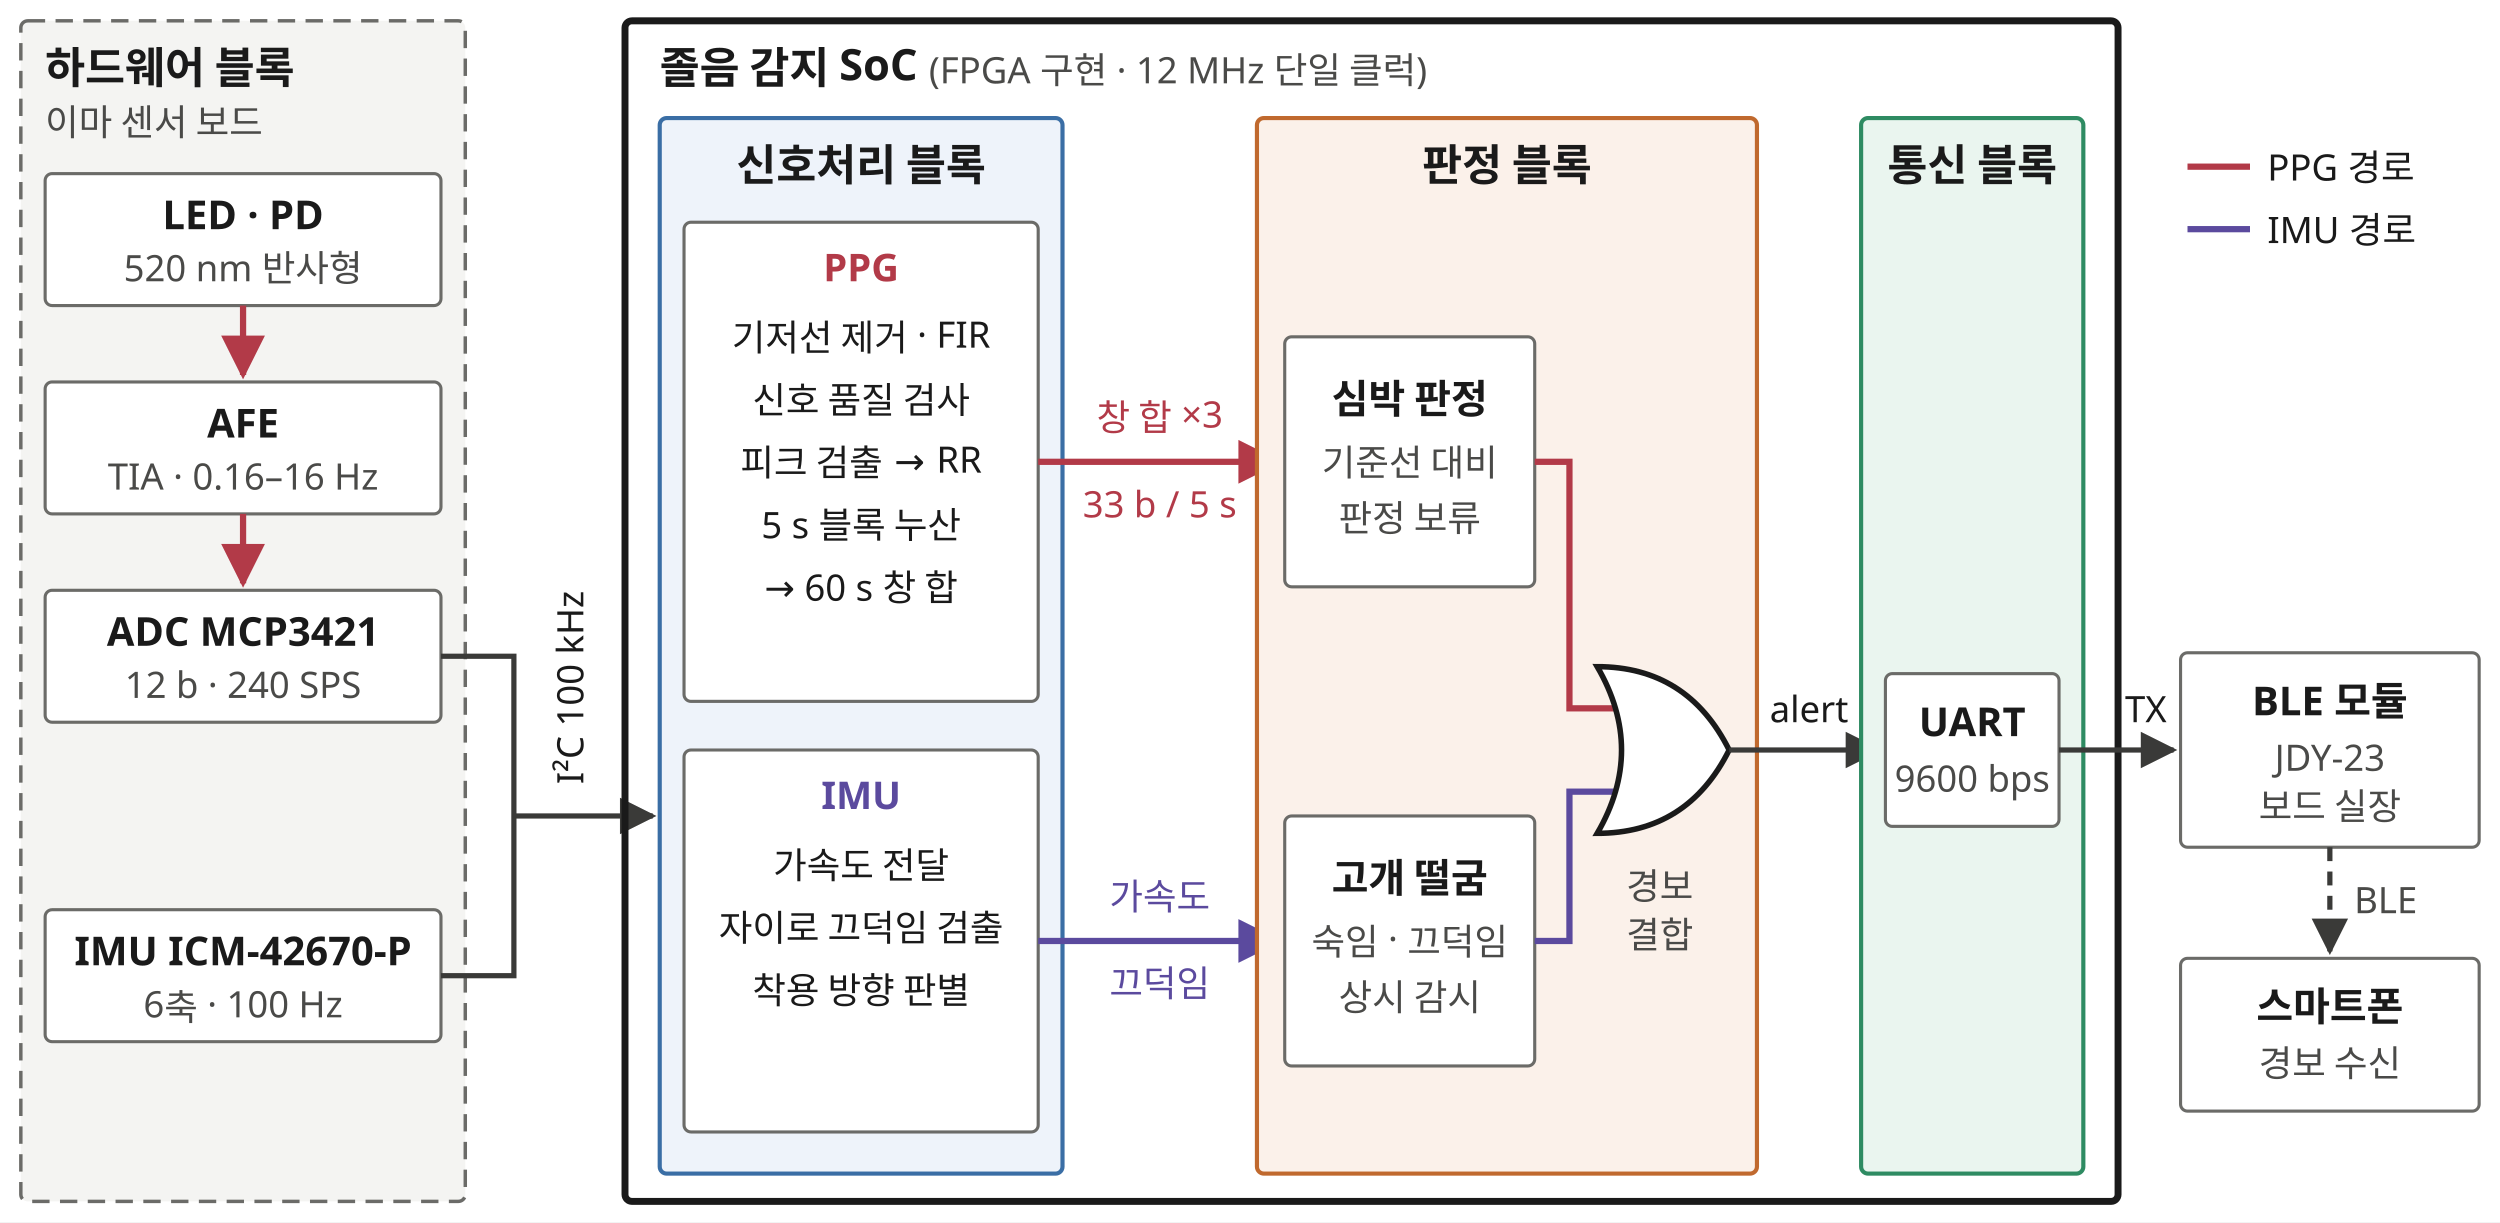
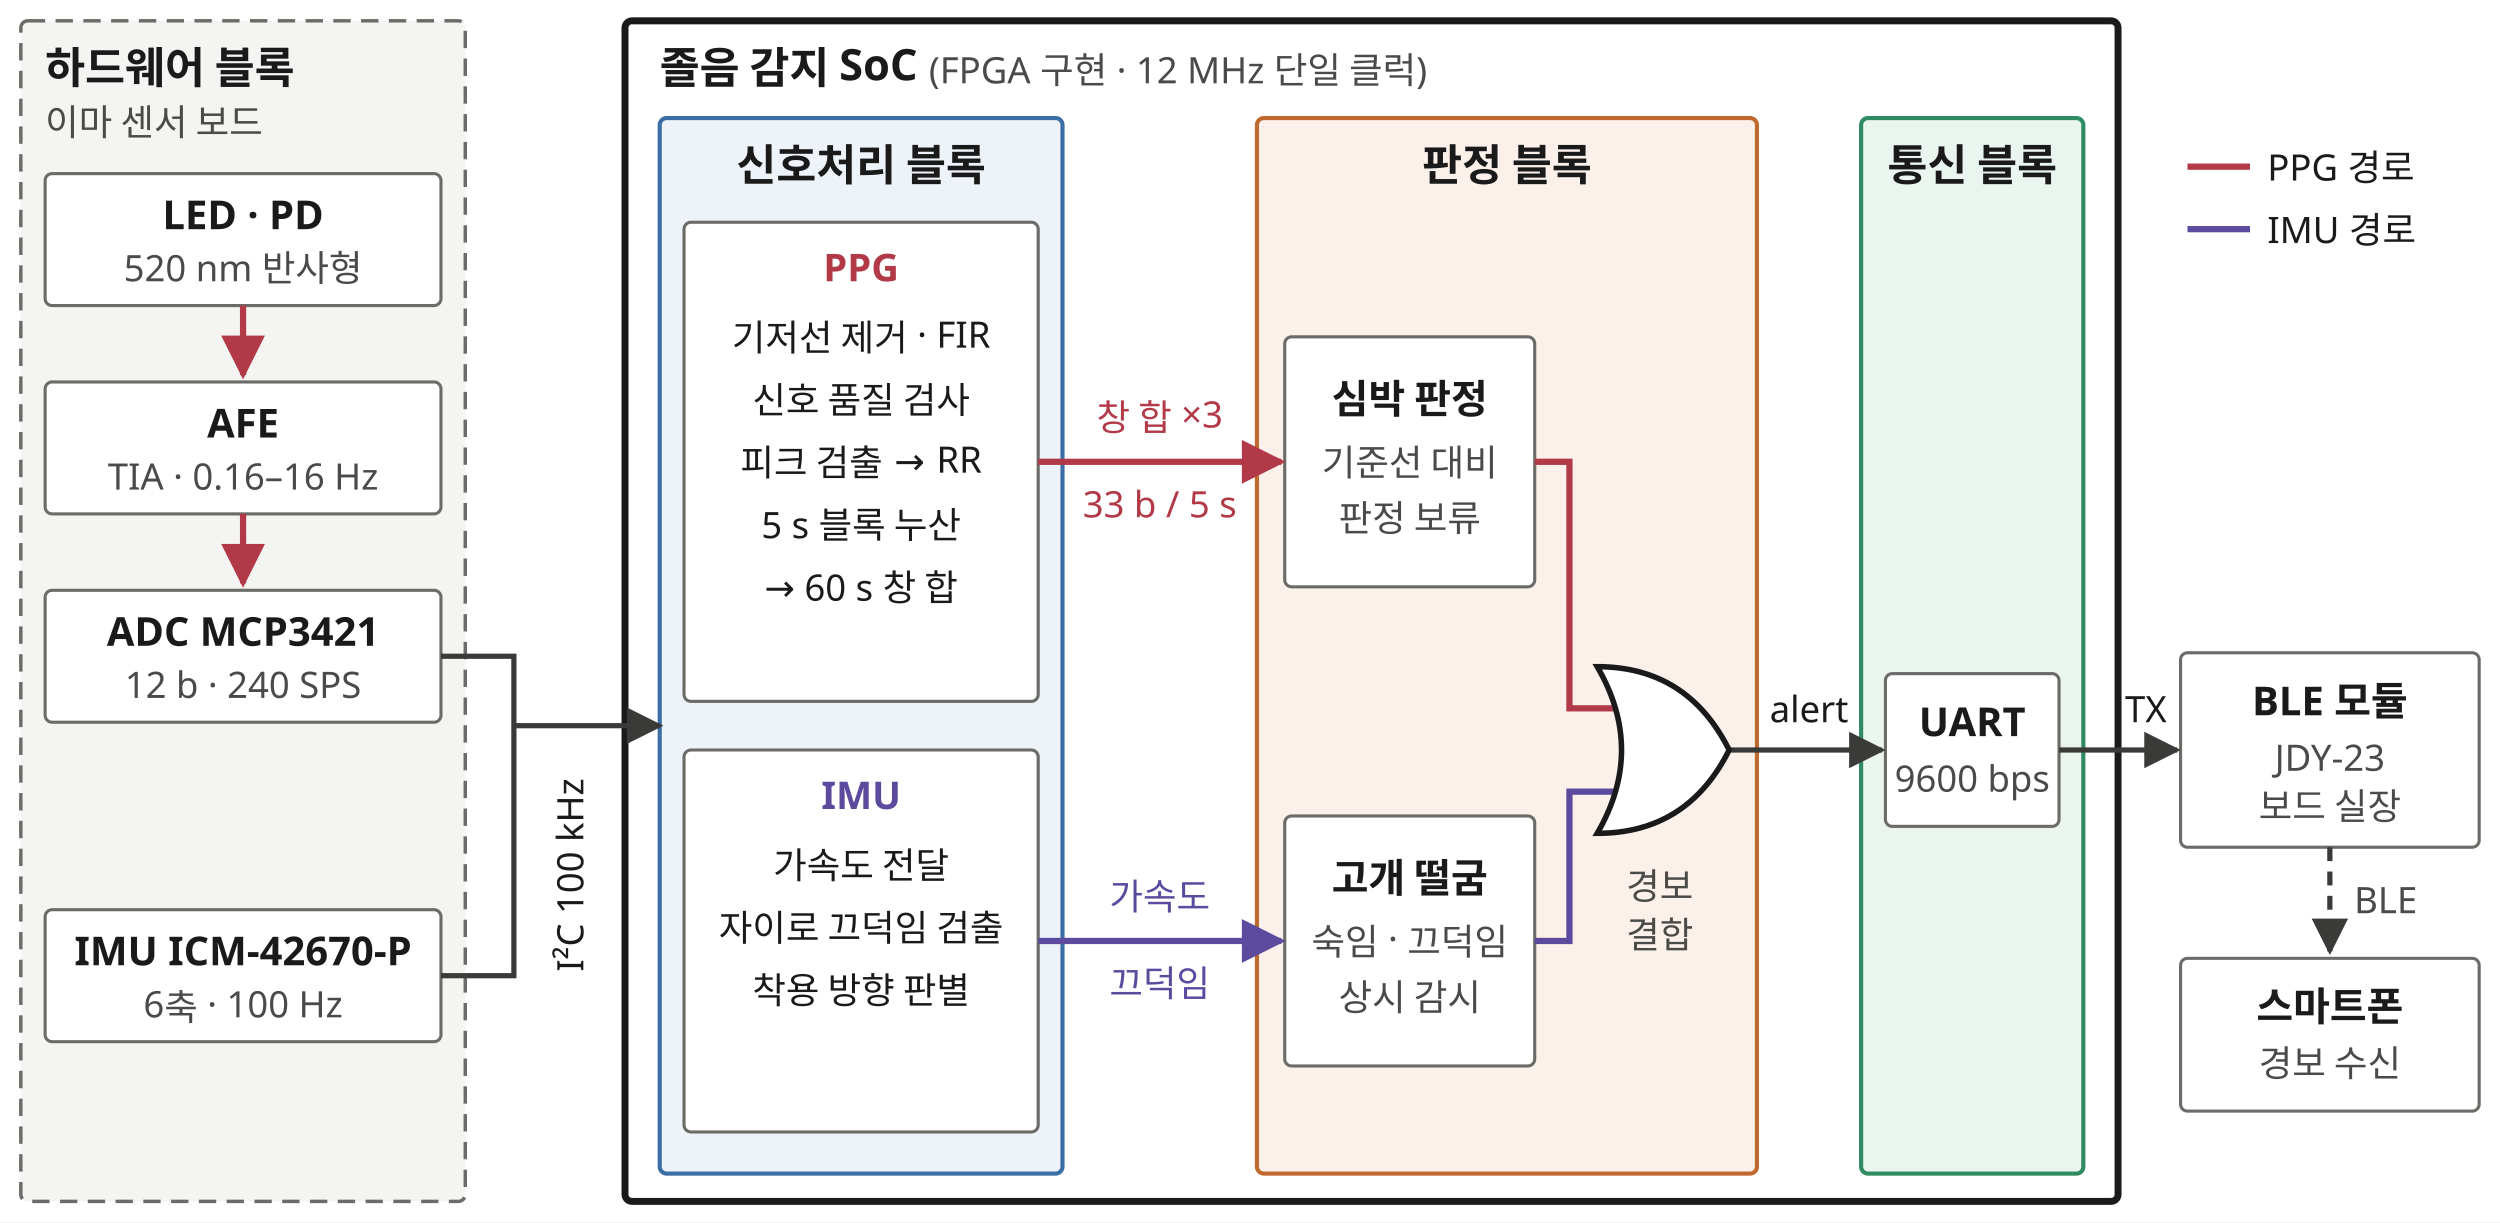
<svg xmlns="http://www.w3.org/2000/svg" viewBox="0 0 720 352" width="720" height="352" font-family="Malgun Gothic, Apple SD Gothic Neo, sans-serif">
  <defs>
    <marker id="ag" viewBox="0 0 10 10" refX="9" refY="5" markerWidth="7" markerHeight="7" orient="auto-start-reverse">
      <path d="M0,0 L10,5 L0,10 z" fill="#3a3a38" />
    </marker>
    <marker id="ap" viewBox="0 0 10 10" refX="9" refY="5" markerWidth="7" markerHeight="7" orient="auto-start-reverse">
      <path d="M0,0 L10,5 L0,10 z" fill="#b23a48" />
    </marker>
    <marker id="ai" viewBox="0 0 10 10" refX="9" refY="5" markerWidth="7" markerHeight="7" orient="auto-start-reverse">
      <path d="M0,0 L10,5 L0,10 z" fill="#5b4a9e" />
    </marker>
    <style>
      .h{font-size:12.5px;font-weight:700;fill:#1a1a1a}
      .m{font-size:11.5px;font-weight:700;fill:#1a1a1a}
      .s{font-size:10.5px;fill:#4a4a48}
      .n{font-size:10.5px;fill:#1a1a1a}
      .lp{font-size:10.5px;fill:#b23a48}
      .li{font-size:10.5px;fill:#5b4a9e}
      .bp{font-size:11px;font-weight:700;fill:#b23a48}
      .bi{font-size:11px;font-weight:700;fill:#5b4a9e}
      .mod{fill:#ffffff;stroke:#6b6b68;stroke-width:0.9}
      .wp{stroke:#b23a48;stroke-width:1.8;fill:none}
      .wi{stroke:#5b4a9e;stroke-width:1.8;fill:none}
      .w{stroke:#3a3a38;stroke-width:1.5;fill:none}
      .wd{stroke:#3a3a38;stroke-width:1.5;fill:none;stroke-dasharray:4 3}
    </style>
  </defs>
  <rect width="720" height="352" fill="#ffffff" />
  <rect x="6" y="6" width="128" height="340" rx="2" fill="#f4f4f2" stroke="#6b6b68" stroke-width="1" stroke-dasharray="5 3" />
  <text x="13" y="24" class="h">하드웨어 블록</text>
  <text x="13" y="39" class="s">이마 센서 보드</text>
  <rect x="13" y="50" width="114" height="38" rx="2" class="mod" />
  <text x="70" y="66" class="m" text-anchor="middle">LED · PD</text>
  <text x="70" y="81" class="s" text-anchor="middle">520 nm 반사형</text>
  <rect x="13" y="110" width="114" height="38" rx="2" class="mod" />
  <text x="70" y="126" class="m" text-anchor="middle">AFE</text>
  <text x="70" y="141" class="s" text-anchor="middle">TIA · 0.16–16 Hz</text>
  <rect x="13" y="170" width="114" height="38" rx="2" class="mod" />
  <text x="70" y="186" class="m" text-anchor="middle">ADC MCP3421</text>
  <text x="70" y="201" class="s" text-anchor="middle">12 b · 240 SPS</text>
  <rect x="13" y="262" width="114" height="38" rx="2" class="mod" />
  <text x="70" y="278" class="m" text-anchor="middle">IMU ICM-42670-P</text>
  <text x="70" y="293" class="s" text-anchor="middle">6축 · 100 Hz</text>
  <path d="M70,88 V108" class="wp" marker-end="url(#ap)" />
  <path d="M70,148 V168" class="wp" marker-end="url(#ap)" />
-   <path d="M127,189 H148 V281 H127" class="w" />
-   <path d="M148,235 H188" class="w" marker-end="url(#ag)" />
-   <text x="164" y="198" class="n" text-anchor="middle" transform="rotate(-90 164 198)" dy="4">I²C 100 kHz</text>
+   <text x="164" y="252" class="n" text-anchor="middle" transform="rotate(-90 164 252)" dy="4">I²C 100 kHz</text>
  <rect x="180" y="6" width="430" height="340" rx="2" fill="none" stroke="#1a1a1a" stroke-width="2" />
  <text x="190" y="24" class="h">졸음 감지 SoC <tspan class="s" font-weight="400">(FPGA 구현 · 12 MHz 단일 클럭)</tspan>
  </text>
  <rect x="190" y="34" width="116" height="304" rx="2" fill="#eef3fa" stroke="#3a6ea5" stroke-width="1.2" />
  <text x="248" y="52" class="h" text-anchor="middle">신호처리 블록</text>
  <rect x="197" y="64" width="102" height="138" rx="2" class="mod" />
  <text x="248" y="81" class="bp" text-anchor="middle">PPG</text>
  <text x="248" y="101" class="n" text-anchor="middle">기저선 제거 · FIR</text>
  <text x="248" y="119" class="n" text-anchor="middle">신호 품질 검사</text>
  <text x="248" y="137" class="n" text-anchor="middle">피크 검출 → RR</text>
  <text x="248" y="155" class="n" text-anchor="middle">5 s 블록 누산</text>
  <text x="248" y="173" class="n" text-anchor="middle">→ 60 s 창 합</text>
  <rect x="197" y="216" width="102" height="110" rx="2" class="mod" />
  <text x="248" y="233" class="bi" text-anchor="middle">IMU</text>
  <text x="248" y="253" class="n" text-anchor="middle">가속도 전달</text>
  <text x="248" y="271" class="n" text-anchor="middle">자이로 끄덕임 검출</text>
  <text x="248" y="289" class="n" text-anchor="middle">착용 방향 판별</text>
-   <path d="M299,133 H368" class="wp" marker-end="url(#ap)" />
  <text x="334" y="124" class="lp" text-anchor="middle">창 합 ×3</text>
  <text x="334" y="149" class="lp" text-anchor="middle">33 b / 5 s</text>
-   <path d="M299,271 H368" class="wi" marker-end="url(#ai)" />
  <text x="334" y="262" class="li" text-anchor="middle">가속도</text>
  <text x="334" y="287" class="li" text-anchor="middle">끄덕임</text>
  <rect x="362" y="34" width="144" height="304" rx="2" fill="#fbf1ea" stroke="#c0692e" stroke-width="1.2" />
  <text x="434" y="52" class="h" text-anchor="middle">판정 블록</text>
  <rect x="370" y="97" width="72" height="72" rx="2" class="mod" />
  <text x="406" y="119" class="m" text-anchor="middle">심박 판정</text>
  <text x="406" y="137" class="s" text-anchor="middle">기준선 대비</text>
  <text x="406" y="153" class="s" text-anchor="middle">판정 보류</text>
  <rect x="370" y="235" width="72" height="72" rx="2" class="mod" />
  <text x="406" y="257" class="m" text-anchor="middle">고개 떨굼</text>
  <text x="406" y="275" class="s" text-anchor="middle">숙임 · 끄덕임</text>
  <text x="406" y="291" class="s" text-anchor="middle">상시 감시</text>
-   <path d="M442,133 H452 V204 H466" class="wp" />
-   <path d="M442,271 H452 V228 H466" class="wi" />
-   <path d="M460,192 Q474,216 460,240 Q486,240 498,216 Q486,192 460,192 Z" fill="#ffffff" stroke="#1a1a1a" stroke-width="1.6" />
  <text x="478" y="259" class="s" text-anchor="middle">경보</text>
  <text x="478" y="273" class="s" text-anchor="middle">결합</text>
-   <path d="M498,216 H541" class="w" marker-end="url(#ag)" />
  <text x="521" y="208" class="n" text-anchor="middle">alert</text>
  <rect x="536" y="34" width="64" height="304" rx="2" fill="#eaf5ef" stroke="#2e8b62" stroke-width="1.2" />
  <text x="568" y="52" class="h" text-anchor="middle">통신 블록</text>
  <rect x="543" y="194" width="50" height="44" rx="2" class="mod" />
  <text x="568" y="212" class="m" text-anchor="middle">UART</text>
  <text x="568" y="228" class="s" text-anchor="middle">9600 bps</text>
-   <path d="M593,216 H626" class="w" marker-end="url(#ag)" />
  <text x="618" y="208" class="n" text-anchor="middle">TX</text>
  <rect x="628" y="188" width="86" height="56" rx="2" class="mod" />
  <text x="671" y="206" class="m" text-anchor="middle">BLE 모듈</text>
  <text x="671" y="222" class="s" text-anchor="middle">JDY-23</text>
  <text x="671" y="236" class="s" text-anchor="middle">보드 실장</text>
  <path d="M671,244 V274" class="wd" marker-end="url(#ag)" />
  <text x="678" y="263" class="s">BLE</text>
  <rect x="628" y="276" width="86" height="44" rx="2" class="mod" />
  <text x="671" y="294" class="m" text-anchor="middle">스마트폰</text>
  <text x="671" y="310" class="s" text-anchor="middle">경보 수신</text>
  <path d="M630,48 H648" class="wp" />
  <text x="653" y="52" class="n">PPG 경로</text>
  <path d="M630,66 H648" class="wi" />
  <text x="653" y="70" class="n">IMU 경로</text>
+   <path d="M127,189 H148 V281 H127" class="w" />
+   <path d="M148,209 H190" class="w" marker-end="url(#ag)" />
+   <path d="M299,133 H369" class="wp" marker-end="url(#ap)" />
+   <path d="M299,271 H369" class="wi" marker-end="url(#ai)" />
+   <path d="M442,133 H452 V204 H466" class="wp" />
+   <path d="M442,271 H452 V228 H466" class="wi" />
+   <path d="M498,216 H542" class="w" marker-end="url(#ag)" />
+   <path d="M593,216 H627" class="w" marker-end="url(#ag)" />
+   <path d="M460,192 Q474,216 460,240 Q486,240 498,216 Q486,192 460,192 Z" fill="#ffffff" stroke="#1a1a1a" stroke-width="1.6" />
</svg>
